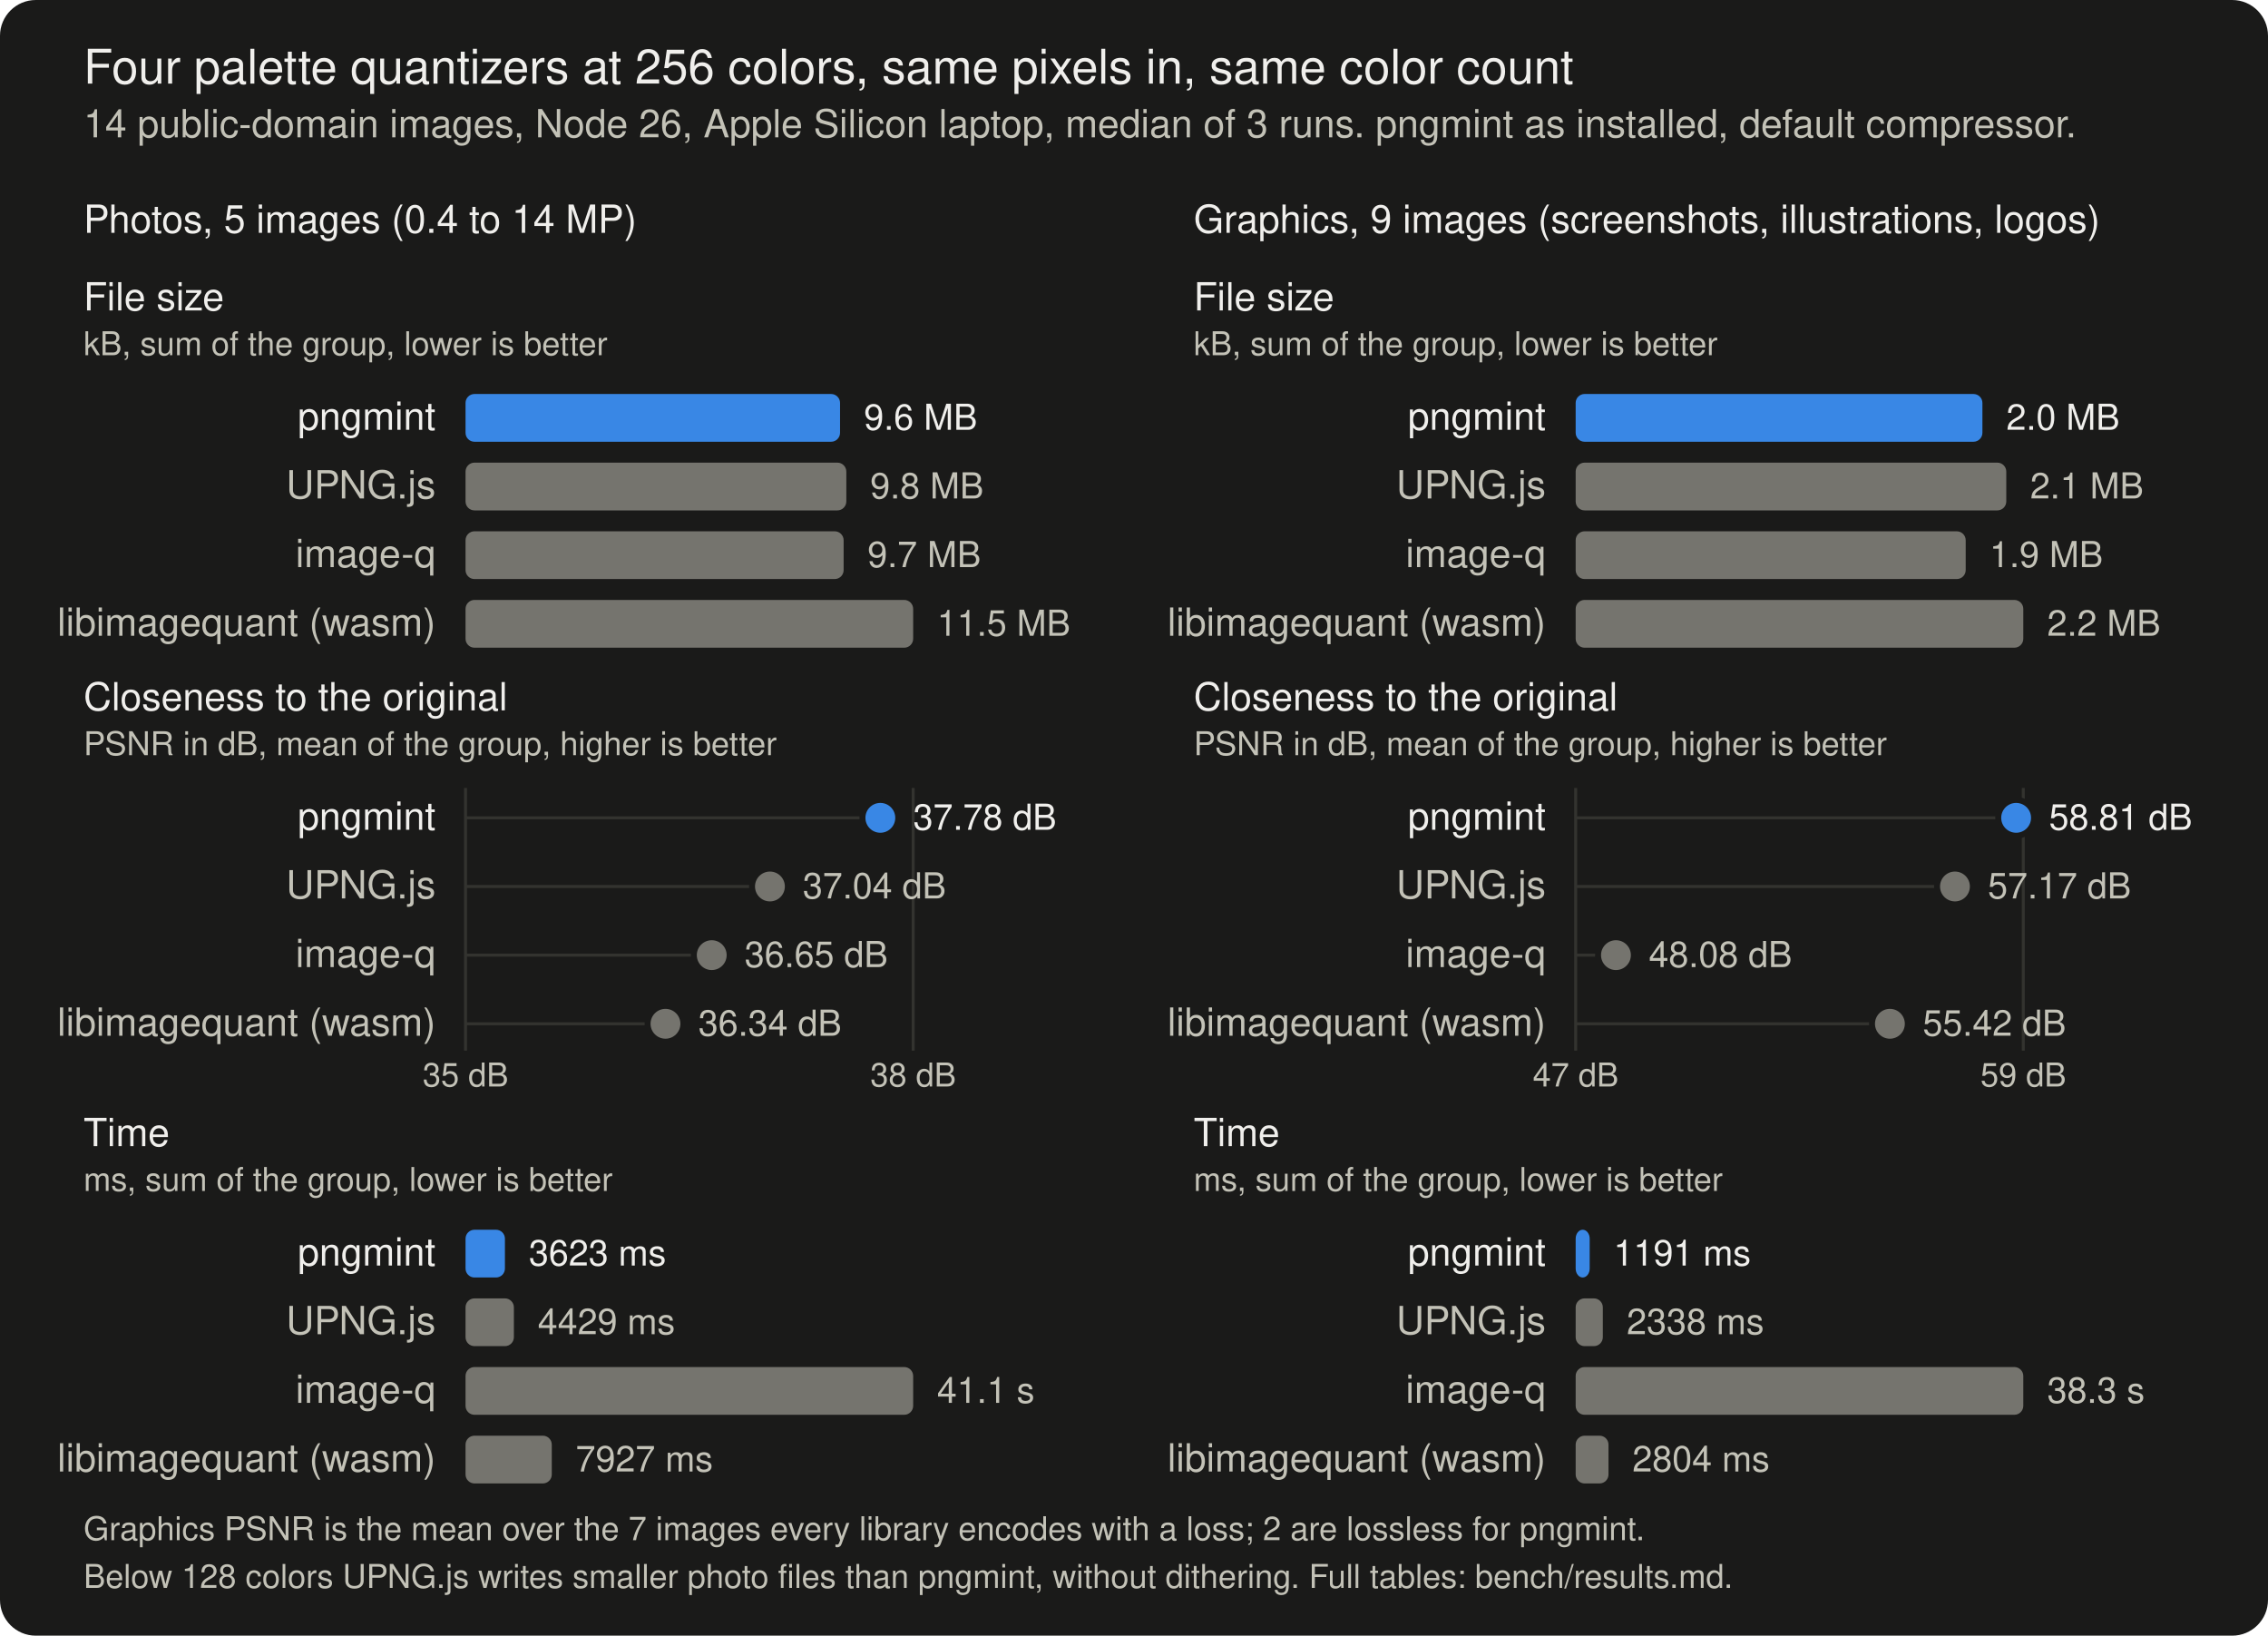
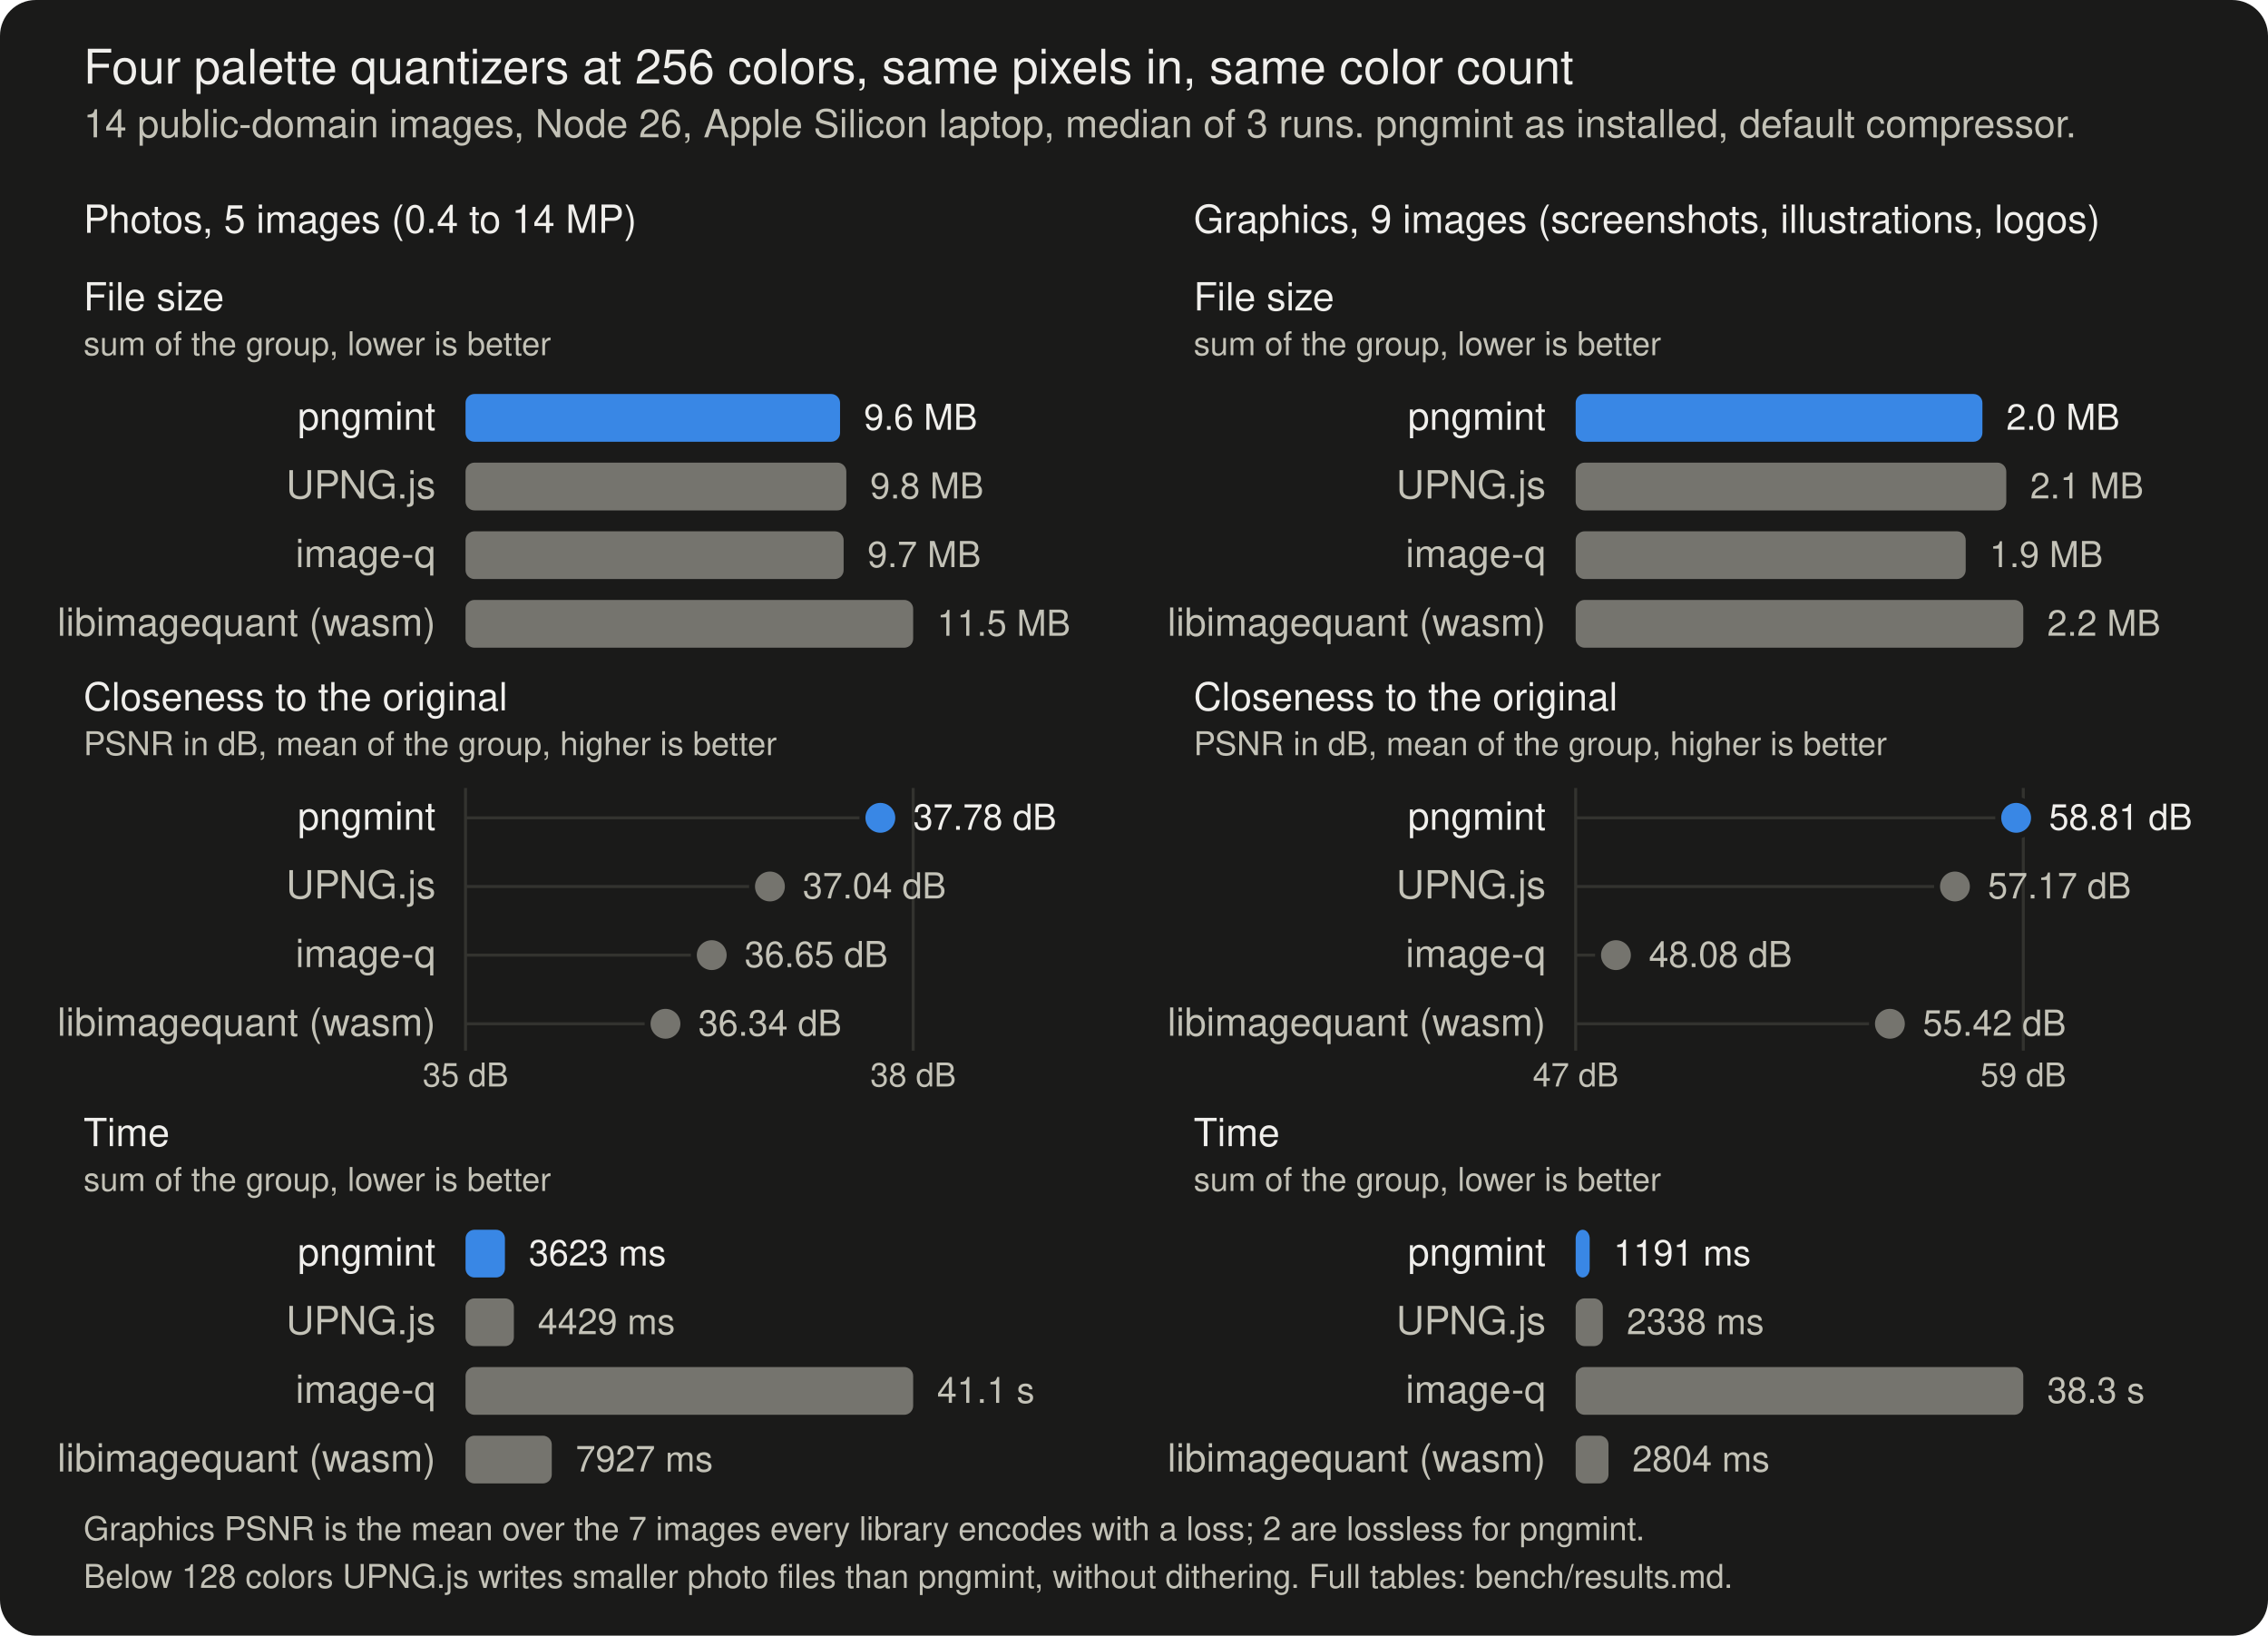
<svg xmlns="http://www.w3.org/2000/svg" viewBox="0 0 760 548" width="760" height="548" font-family="system-ui, -apple-system, &quot;Segoe UI&quot;, Helvetica, Arial, sans-serif" font-size="13">
  <rect width="760" height="548" rx="12" fill="#1a1a19" />
  <text x="28" y="28" font-size="16" font-weight="500" fill="#f0efec">Four palette quantizers at 256 colors, same pixels in, same color count</text>
  <text x="28" y="46" fill="#c3c2b7">14 public-domain images, Node 26, Apple Silicon laptop, median of 3 runs. pngmint as installed, default compressor.</text>
  <text x="28" y="78" font-weight="500" fill="#f0efec">Photos, 5 images (0.4 to 14 MP)</text>
  <text x="28" y="104" fill="#f0efec" font-weight="500">File size</text>
-   <text x="28" y="119" fill="#c3c2b7" font-size="11">kB, sum of the group, lower is better</text>
+   <text x="28" y="119" fill="#c3c2b7" font-size="11">sum of the group, lower is better</text>
  <text x="146" y="144" text-anchor="end" fill="#f0efec" font-weight="500">pngmint</text>
  <rect x="156" y="132" width="125.5" height="16" rx="3" fill="#3987e5" />
  <text x="289.5" y="144" fill="#f0efec" font-size="12">9.6 MB</text>
  <text x="146" y="167" text-anchor="end" fill="#c3c2b7" font-weight="400">UPNG.js</text>
  <rect x="156" y="155" width="127.6" height="16" rx="3" fill="#75746e" />
  <text x="291.6" y="167" fill="#c3c2b7" font-size="12">9.8 MB</text>
  <text x="146" y="190" text-anchor="end" fill="#c3c2b7" font-weight="400">image-q</text>
  <rect x="156" y="178" width="126.7" height="16" rx="3" fill="#75746e" />
  <text x="290.7" y="190" fill="#c3c2b7" font-size="12">9.7 MB</text>
  <text x="146" y="213" text-anchor="end" fill="#c3c2b7" font-weight="400">libimagequant (wasm)</text>
  <rect x="156" y="201" width="150.0" height="16" rx="3" fill="#75746e" />
  <text x="314.0" y="213" fill="#c3c2b7" font-size="12">11.5 MB</text>
  <text x="28" y="238" fill="#f0efec" font-weight="500">Closeness to the original</text>
  <text x="28" y="253" fill="#c3c2b7" font-size="11">PSNR in dB, mean of the group, higher is better</text>
  <line x1="156" x2="156" y1="264" y2="352" stroke="#33332f" stroke-width="1" />
  <text x="156" y="364" text-anchor="middle" fill="#c3c2b7" font-size="11">35 dB</text>
  <line x1="306" x2="306" y1="264" y2="352" stroke="#33332f" stroke-width="1" />
  <text x="306" y="364" text-anchor="middle" fill="#c3c2b7" font-size="11">38 dB</text>
  <text x="146" y="278" text-anchor="end" fill="#f0efec" font-weight="500">pngmint</text>
  <line x1="156" x2="295.0" y1="274" y2="274" stroke="#33332f" stroke-width="1" />
  <circle cx="295.0" cy="274" r="6" fill="#3987e5" stroke="#1a1a19" stroke-width="2" />
  <text x="306.0" y="278" fill="#f0efec" font-size="12">37.78 dB</text>
  <text x="146" y="301" text-anchor="end" fill="#c3c2b7" font-weight="400">UPNG.js</text>
  <line x1="156" x2="258.0" y1="297" y2="297" stroke="#33332f" stroke-width="1" />
  <circle cx="258.0" cy="297" r="6" fill="#75746e" stroke="#1a1a19" stroke-width="2" />
  <text x="269.0" y="301" fill="#c3c2b7" font-size="12">37.04 dB</text>
  <text x="146" y="324" text-anchor="end" fill="#c3c2b7" font-weight="400">image-q</text>
  <line x1="156" x2="238.5" y1="320" y2="320" stroke="#33332f" stroke-width="1" />
  <circle cx="238.5" cy="320" r="6" fill="#75746e" stroke="#1a1a19" stroke-width="2" />
  <text x="249.5" y="324" fill="#c3c2b7" font-size="12">36.65 dB</text>
  <text x="146" y="347" text-anchor="end" fill="#c3c2b7" font-weight="400">libimagequant (wasm)</text>
  <line x1="156" x2="223.0" y1="343" y2="343" stroke="#33332f" stroke-width="1" />
  <circle cx="223.0" cy="343" r="6" fill="#75746e" stroke="#1a1a19" stroke-width="2" />
  <text x="234.0" y="347" fill="#c3c2b7" font-size="12">36.34 dB</text>
  <text x="28" y="384" fill="#f0efec" font-weight="500">Time</text>
-   <text x="28" y="399" fill="#c3c2b7" font-size="11">ms, sum of the group, lower is better</text>
+   <text x="28" y="399" fill="#c3c2b7" font-size="11">sum of the group, lower is better</text>
  <text x="146" y="424" text-anchor="end" fill="#f0efec" font-weight="500">pngmint</text>
  <rect x="156" y="412" width="13.2" height="16" rx="3" fill="#3987e5" />
  <text x="177.2" y="424" fill="#f0efec" font-size="12">3623 ms</text>
  <text x="146" y="447" text-anchor="end" fill="#c3c2b7" font-weight="400">UPNG.js</text>
  <rect x="156" y="435" width="16.2" height="16" rx="3" fill="#75746e" />
  <text x="180.2" y="447" fill="#c3c2b7" font-size="12">4429 ms</text>
  <text x="146" y="470" text-anchor="end" fill="#c3c2b7" font-weight="400">image-q</text>
  <rect x="156" y="458" width="150.0" height="16" rx="3" fill="#75746e" />
  <text x="314.0" y="470" fill="#c3c2b7" font-size="12">41.1 s</text>
  <text x="146" y="493" text-anchor="end" fill="#c3c2b7" font-weight="400">libimagequant (wasm)</text>
  <rect x="156" y="481" width="28.9" height="16" rx="3" fill="#75746e" />
  <text x="192.9" y="493" fill="#c3c2b7" font-size="12">7927 ms</text>
  <text x="400" y="78" font-weight="500" fill="#f0efec">Graphics, 9 images (screenshots, illustrations, logos)</text>
  <text x="400" y="104" fill="#f0efec" font-weight="500">File size</text>
-   <text x="400" y="119" fill="#c3c2b7" font-size="11">kB, sum of the group, lower is better</text>
+   <text x="400" y="119" fill="#c3c2b7" font-size="11">sum of the group, lower is better</text>
  <text x="518" y="144" text-anchor="end" fill="#f0efec" font-weight="500">pngmint</text>
  <rect x="528" y="132" width="136.3" height="16" rx="3" fill="#3987e5" />
  <text x="672.3" y="144" fill="#f0efec" font-size="12">2.0 MB</text>
  <text x="518" y="167" text-anchor="end" fill="#c3c2b7" font-weight="400">UPNG.js</text>
  <rect x="528" y="155" width="144.3" height="16" rx="3" fill="#75746e" />
  <text x="680.3" y="167" fill="#c3c2b7" font-size="12">2.1 MB</text>
  <text x="518" y="190" text-anchor="end" fill="#c3c2b7" font-weight="400">image-q</text>
  <rect x="528" y="178" width="130.7" height="16" rx="3" fill="#75746e" />
  <text x="666.7" y="190" fill="#c3c2b7" font-size="12">1.9 MB</text>
  <text x="518" y="213" text-anchor="end" fill="#c3c2b7" font-weight="400">libimagequant (wasm)</text>
  <rect x="528" y="201" width="150.0" height="16" rx="3" fill="#75746e" />
  <text x="686.0" y="213" fill="#c3c2b7" font-size="12">2.2 MB</text>
  <text x="400" y="238" fill="#f0efec" font-weight="500">Closeness to the original</text>
  <text x="400" y="253" fill="#c3c2b7" font-size="11">PSNR in dB, mean of the group, higher is better</text>
  <line x1="528" x2="528" y1="264" y2="352" stroke="#33332f" stroke-width="1" />
  <text x="528" y="364" text-anchor="middle" fill="#c3c2b7" font-size="11">47 dB</text>
  <line x1="678" x2="678" y1="264" y2="352" stroke="#33332f" stroke-width="1" />
  <text x="678" y="364" text-anchor="middle" fill="#c3c2b7" font-size="11">59 dB</text>
  <text x="518" y="278" text-anchor="end" fill="#f0efec" font-weight="500">pngmint</text>
  <line x1="528" x2="675.6" y1="274" y2="274" stroke="#33332f" stroke-width="1" />
  <circle cx="675.6" cy="274" r="6" fill="#3987e5" stroke="#1a1a19" stroke-width="2" />
  <text x="686.6" y="278" fill="#f0efec" font-size="12">58.81 dB</text>
  <text x="518" y="301" text-anchor="end" fill="#c3c2b7" font-weight="400">UPNG.js</text>
  <line x1="528" x2="655.1" y1="297" y2="297" stroke="#33332f" stroke-width="1" />
  <circle cx="655.1" cy="297" r="6" fill="#75746e" stroke="#1a1a19" stroke-width="2" />
  <text x="666.1" y="301" fill="#c3c2b7" font-size="12">57.17 dB</text>
  <text x="518" y="324" text-anchor="end" fill="#c3c2b7" font-weight="400">image-q</text>
  <line x1="528" x2="541.5" y1="320" y2="320" stroke="#33332f" stroke-width="1" />
  <circle cx="541.5" cy="320" r="6" fill="#75746e" stroke="#1a1a19" stroke-width="2" />
  <text x="552.5" y="324" fill="#c3c2b7" font-size="12">48.08 dB</text>
  <text x="518" y="347" text-anchor="end" fill="#c3c2b7" font-weight="400">libimagequant (wasm)</text>
  <line x1="528" x2="633.3" y1="343" y2="343" stroke="#33332f" stroke-width="1" />
  <circle cx="633.3" cy="343" r="6" fill="#75746e" stroke="#1a1a19" stroke-width="2" />
  <text x="644.3" y="347" fill="#c3c2b7" font-size="12">55.42 dB</text>
  <text x="400" y="384" fill="#f0efec" font-weight="500">Time</text>
-   <text x="400" y="399" fill="#c3c2b7" font-size="11">ms, sum of the group, lower is better</text>
+   <text x="400" y="399" fill="#c3c2b7" font-size="11">sum of the group, lower is better</text>
  <text x="518" y="424" text-anchor="end" fill="#f0efec" font-weight="500">pngmint</text>
  <rect x="528" y="412" width="4.7" height="16" rx="3" fill="#3987e5" />
  <text x="540.7" y="424" fill="#f0efec" font-size="12">1191 ms</text>
  <text x="518" y="447" text-anchor="end" fill="#c3c2b7" font-weight="400">UPNG.js</text>
  <rect x="528" y="435" width="9.1" height="16" rx="3" fill="#75746e" />
  <text x="545.1" y="447" fill="#c3c2b7" font-size="12">2338 ms</text>
  <text x="518" y="470" text-anchor="end" fill="#c3c2b7" font-weight="400">image-q</text>
  <rect x="528" y="458" width="150.0" height="16" rx="3" fill="#75746e" />
  <text x="686.0" y="470" fill="#c3c2b7" font-size="12">38.3 s</text>
  <text x="518" y="493" text-anchor="end" fill="#c3c2b7" font-weight="400">libimagequant (wasm)</text>
  <rect x="528" y="481" width="11.0" height="16" rx="3" fill="#75746e" />
  <text x="547.0" y="493" fill="#c3c2b7" font-size="12">2804 ms</text>
  <text x="28" y="516" fill="#c3c2b7" font-size="11">Graphics PSNR is the mean over the 7 images every library encodes with a loss; 2 are lossless for pngmint.</text>
  <text x="28" y="532" fill="#c3c2b7" font-size="11">Below 128 colors UPNG.js writes smaller photo files than pngmint, without dithering. Full tables: bench/results.md.</text>
</svg>
